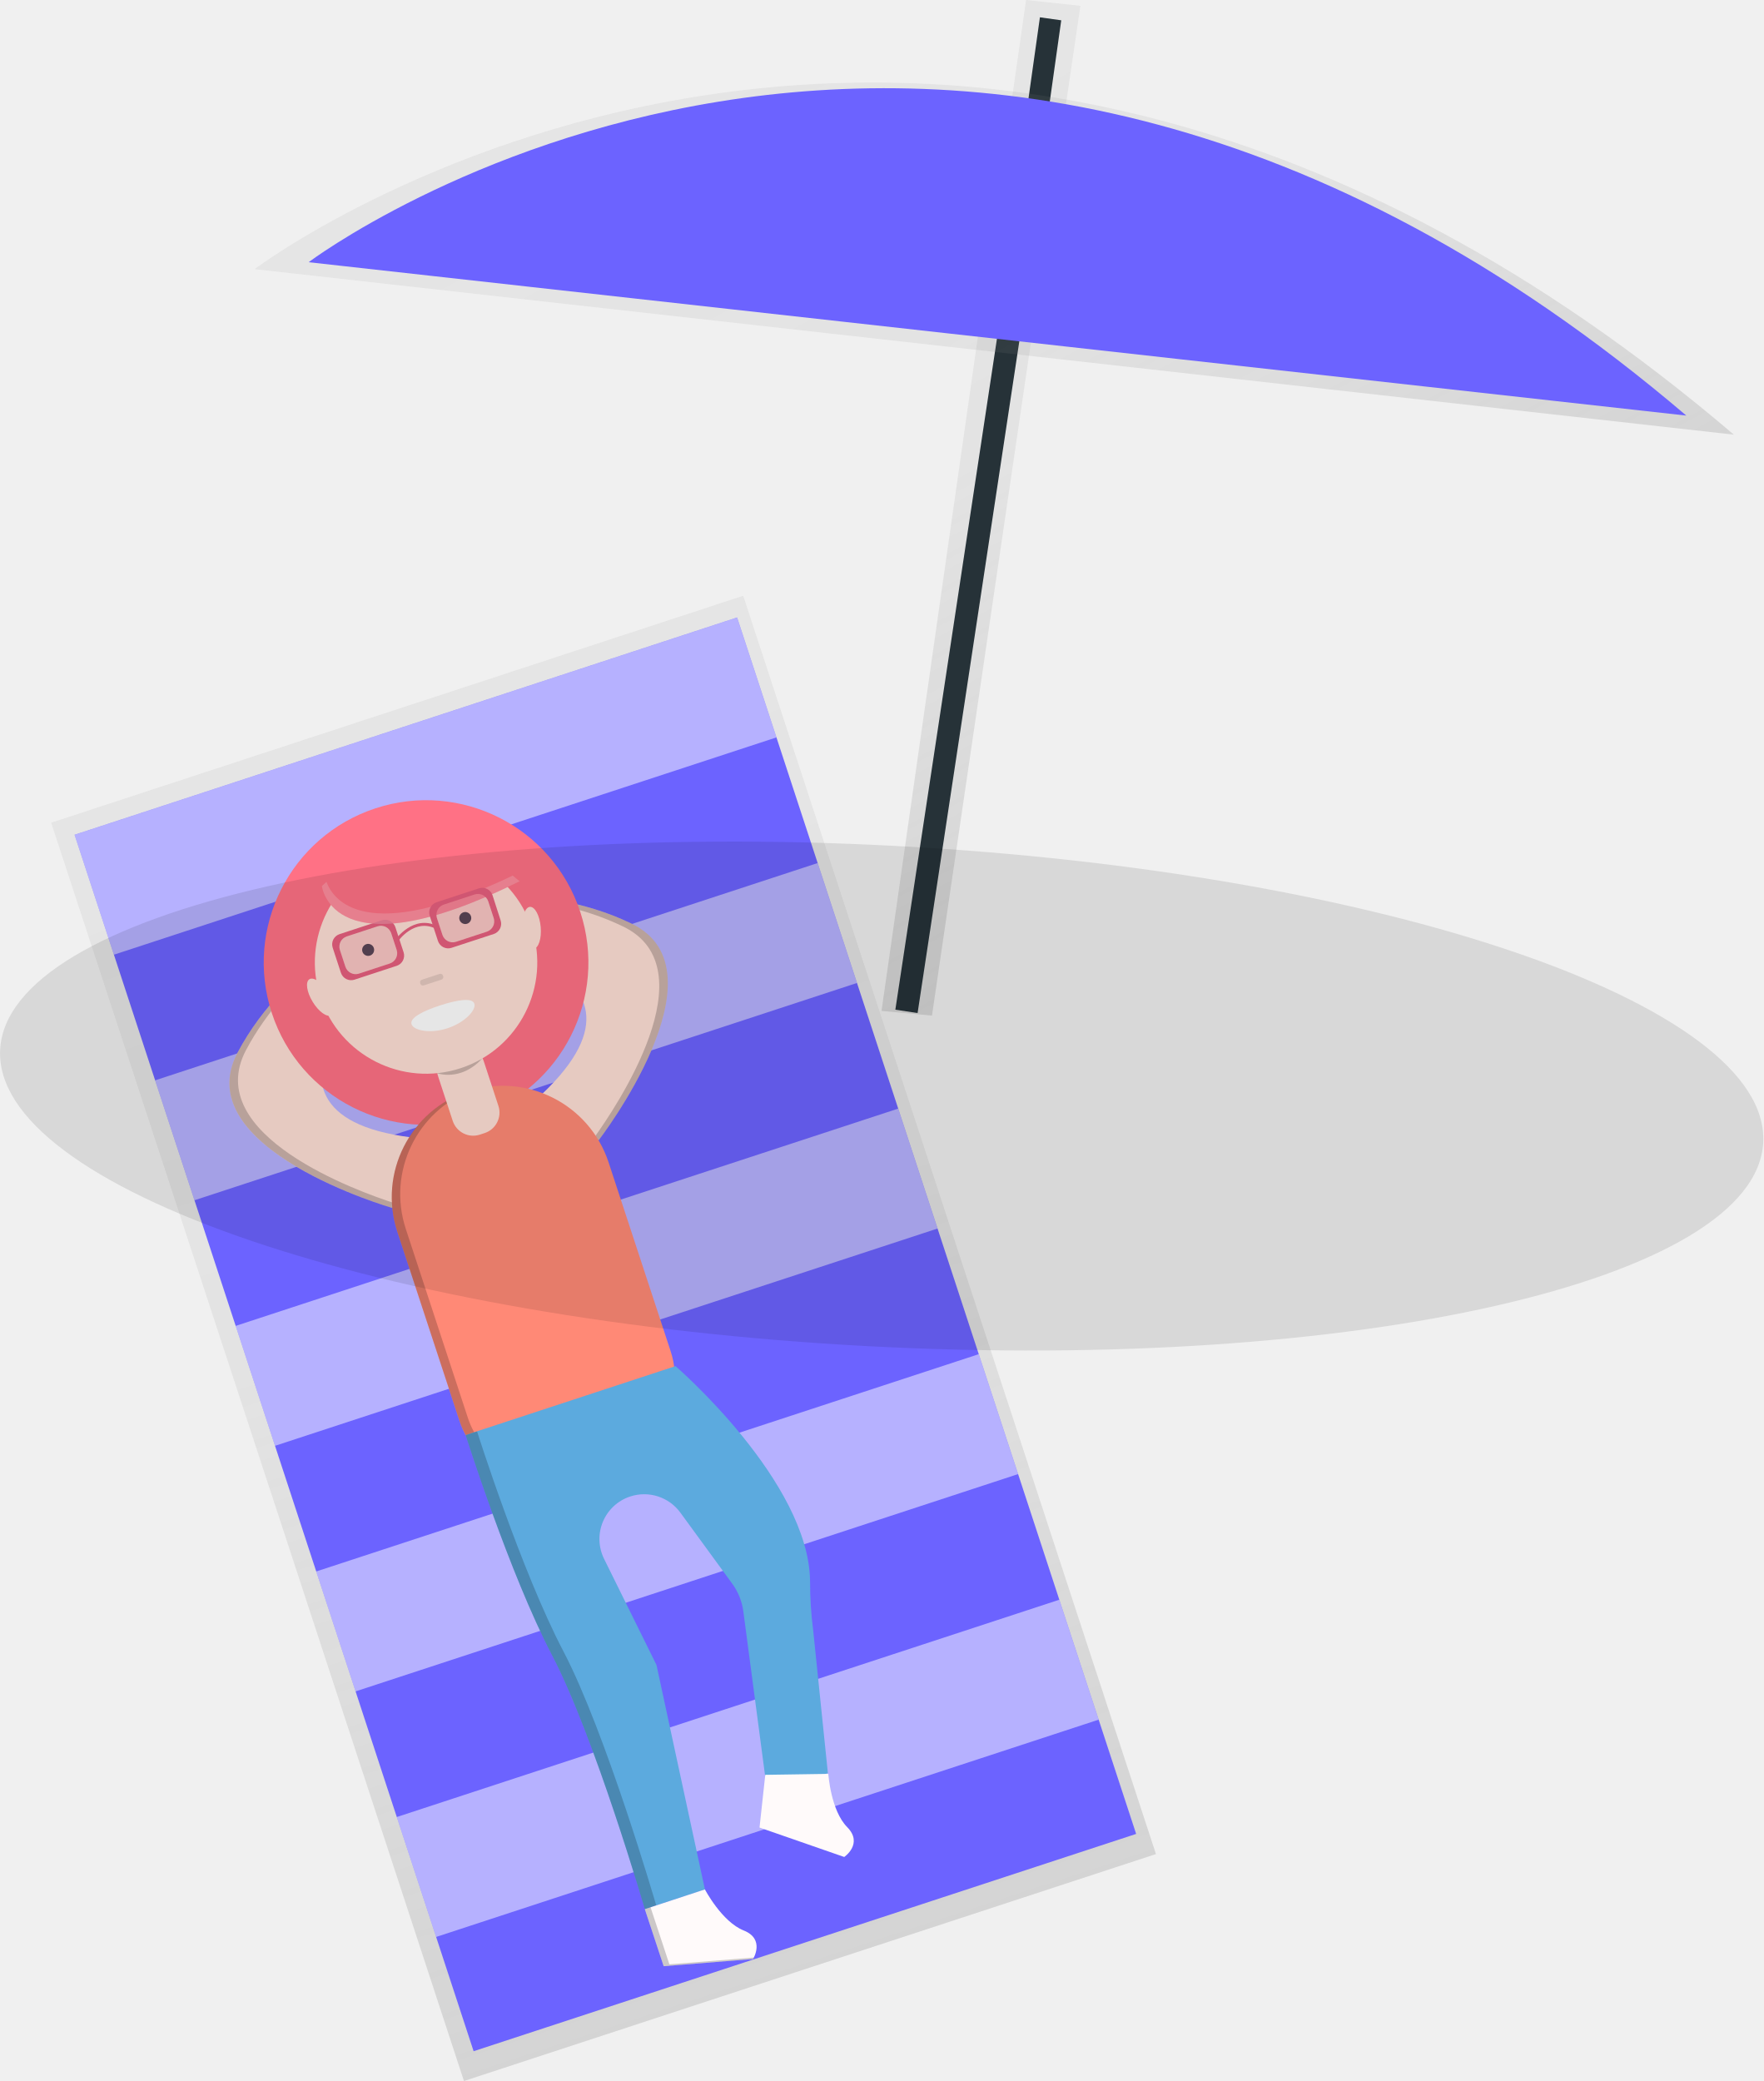
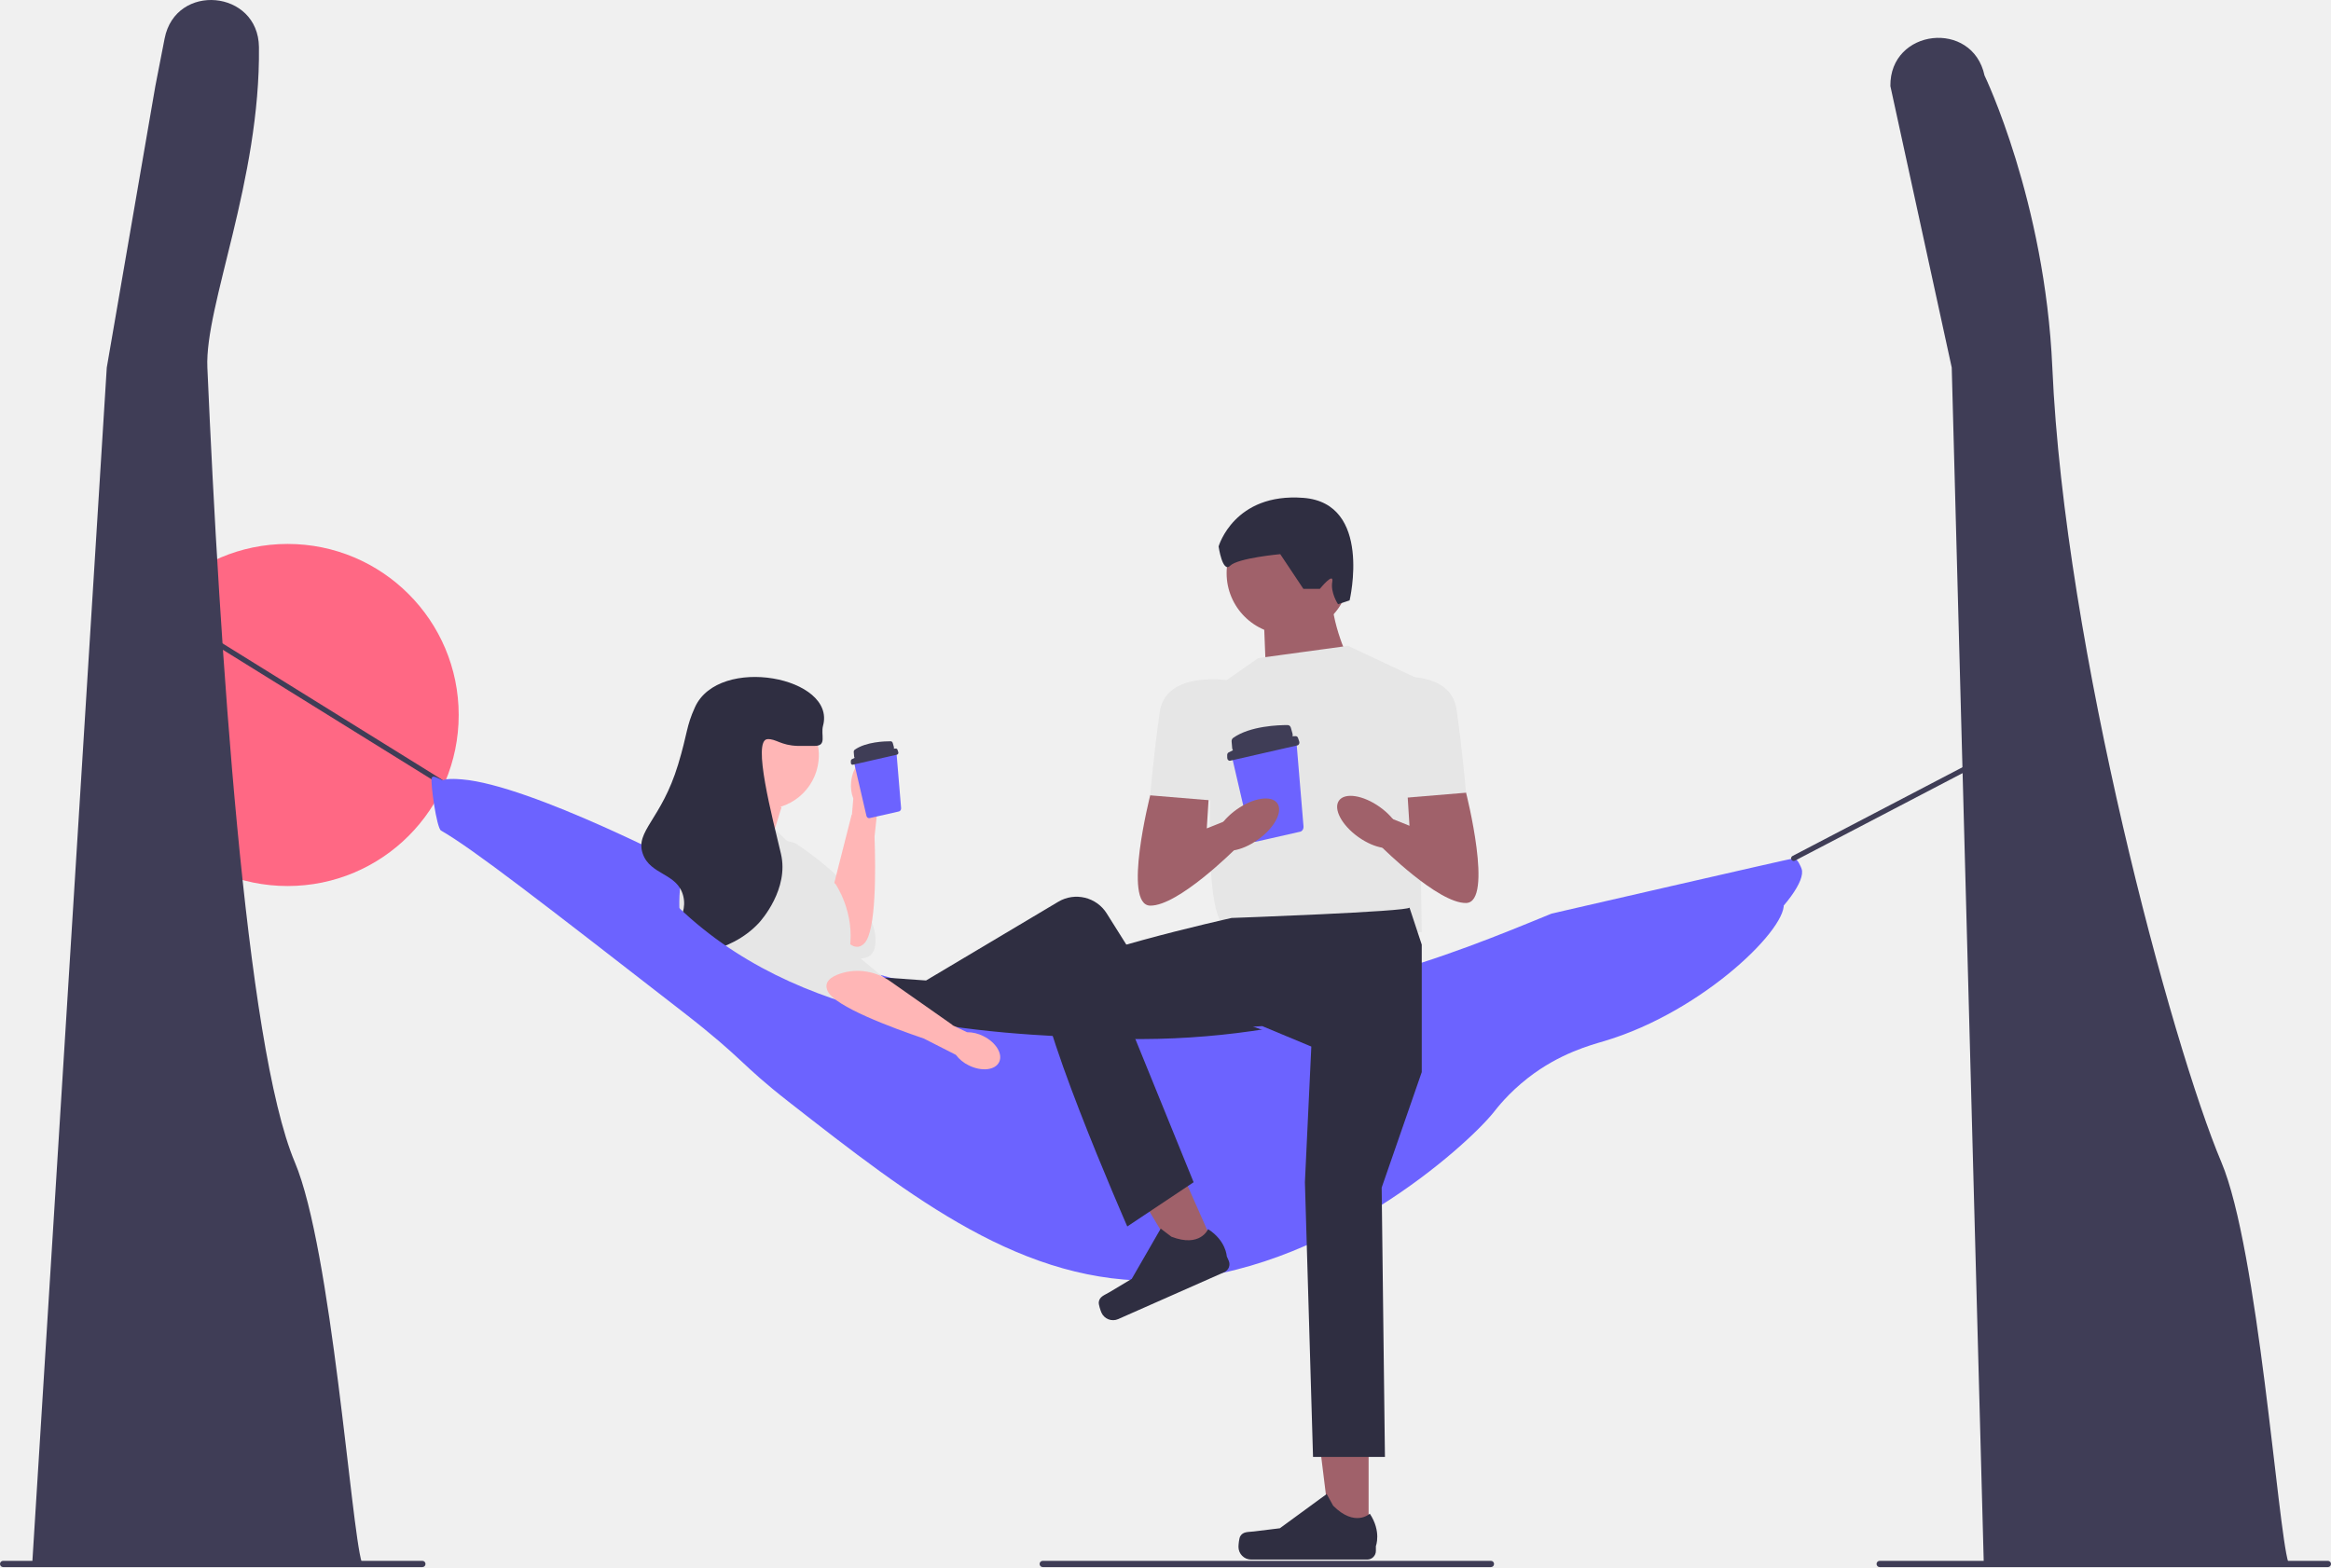
- <svg xmlns="http://www.w3.org/2000/svg" xmlns:xlink="http://www.w3.org/1999/xlink" id="5d5c8886-ac11-4c34-803b-6feca69a11c2" data-name="Layer 1" width="655.21" height="773.33" viewBox="0 0 655.21 773.33">
-   <defs>
-     <linearGradient id="33e7054d-00bd-45f9-a6f1-f82c47d3320a" x1="632.2" y1="425.85" x2="632.2" y2="110.31" gradientTransform="matrix(0.88, -0.47, 0.47, 0.88, -319.42, 252.77)" gradientUnits="userSpaceOnUse">
-       <stop offset="0" stop-color="gray" stop-opacity="0.25" />
-       <stop offset="0.54" stop-color="gray" stop-opacity="0.12" />
-       <stop offset="1" stop-color="gray" stop-opacity="0.1" />
-     </linearGradient>
-     <linearGradient id="b6cfe92d-c41f-4e64-8195-7c698e819d96" x1="664.16" y1="377.34" x2="664.16" y2="60.09" gradientTransform="matrix(0.88, -0.47, 0.47, 0.88, -47.02, 316.11)" xlink:href="#33e7054d-00bd-45f9-a6f1-f82c47d3320a" />
-     <linearGradient id="b5361056-ea40-4102-ac4c-52b758be124c" x1="493.33" y1="829.29" x2="493.33" y2="337.18" gradientTransform="translate(-426.25 96.93) rotate(-18.16)" xlink:href="#33e7054d-00bd-45f9-a6f1-f82c47d3320a" />
-   </defs>
-   <polygon points="346.31 377.42 327.56 375.67 381.28 0 401.45 2.17 346.31 377.42" fill="url(#33e7054d-00bd-45f9-a6f1-f82c47d3320a)" />
-   <rect x="471.48" y="274.82" width="323.98" height="8.36" transform="translate(-9.61 800.24) rotate(-81.39)" fill="#263238" />
-   <line x1="383.36" y1="56.78" x2="390.38" y2="6.99" fill="none" stroke="#263238" stroke-miterlimit="10" stroke-width="8" />
-   <path d="M916.65,224.85C620.35-27.9,367,163.34,367,163.34Z" transform="translate(-272.39 -63.33)" fill="url(#b6cfe92d-c41f-4e64-8195-7c698e819d96)" />
-   <path d="M899,217.77c-275.88-235.17-511.93-57-511.93-57Z" transform="translate(-272.39 -63.33)" fill="#6c63ff" />
-   <polygon points="19.03 305.73 34.15 351.83 49.99 400.13 65.11 446.23 80.95 494.53 96.07 540.63 111.92 588.93 127.04 635.03 142.88 683.33 158 729.43 172.4 773.34 429.53 689 415.13 645.09 400.01 598.99 384.17 550.69 369.05 504.59 353.2 456.29 338.08 410.19 322.24 361.9 307.12 315.79 291.28 267.5 276.16 221.4 19.03 305.73" fill="url(#b5361056-ea40-4102-ac4c-52b758be124c)" />
-   <rect x="367.78" y="321.33" width="259.09" height="475.75" transform="translate(-421.9 119.51) rotate(-18.16)" fill="#6c63ff" />
-   <rect x="300.95" y="332.01" width="259.09" height="46.9" transform="translate(-361.73 88.54) rotate(-18.16)" fill="#fff" opacity="0.5" />
-   <rect x="330.88" y="423.27" width="259.09" height="46.9" transform="translate(-388.68 102.41) rotate(-18.16)" fill="#fff" opacity="0.5" />
-   <rect x="360.82" y="514.52" width="259.09" height="46.9" transform="translate(-415.64 116.29) rotate(-18.16)" fill="#fff" opacity="0.5" />
-   <rect x="390.75" y="605.78" width="259.09" height="46.9" transform="translate(-442.59 130.16) rotate(-18.16)" fill="#fff" opacity="0.5" />
-   <rect x="420.68" y="697.04" width="259.09" height="46.9" transform="translate(-469.54 144.03) rotate(-18.16)" fill="#fff" opacity="0.5" />
-   <path d="M494.84,487.07s48.52-63,12.22-80.51-74.13-7.42-74.13-7.42l3.83,11.67s92.48,9.63,34.31,61.61Z" transform="translate(-272.39 -63.33)" fill="#ffe0d6" />
-   <path d="M418.15,512.22s-76.42-22-57.53-57.63S416,404.71,416,404.71l3.83,11.67s-68.81,62.53,8.85,70Z" transform="translate(-272.39 -63.33)" fill="#ffe0d6" />
-   <path d="M363.81,453.55c15.58-29.35,43.09-44.21,52.25-48.52l-.1-.32s-36.44,14.3-55.33,49.88,57.53,57.63,57.53,57.63l.73-1.8C406,506.26,347,485.29,363.81,453.55Z" transform="translate(-272.39 -63.33)" opacity="0.2" />
-   <path d="M503.88,407.61c-29.94-14.42-60.91-10.1-70.84-8.15l-.1-.32s37.84-10.06,74.13,7.42-12.22,80.51-12.22,80.51l-1.66-1C501.13,475,536.26,423.2,503.88,407.61Z" transform="translate(-272.39 -63.33)" opacity="0.2" />
-   <circle cx="430.71" cy="421.03" r="60.31" transform="translate(-382.16 91.87) rotate(-18.16)" fill="#ff7185" />
-   <path d="M488.14,596.12h0C466.54,603.2,450,612.55,443,591l-23-70a41.44,41.44,0,0,1,26.38-52.14h0a41.44,41.44,0,0,1,52.14,26.38l23,70C528.57,586.79,509.73,589,488.14,596.12Z" transform="translate(-272.39 -63.33)" fill="#ff8976" />
-   <g opacity="0.2">
-     <path d="M491.32,595.07h0l-1.59.53c5.33-1.7,10.45-3.15,15-4.7C500.55,592.23,496,593.54,491.32,595.07Z" transform="translate(-272.39 -63.33)" />
-     <path d="M446.14,589.91l-23-70A41.44,41.44,0,0,1,448,468.3c-.54.15-1.07.31-1.61.48h0A41.44,41.44,0,0,0,420,520.92l23,70c5.55,16.91,16.87,14.84,31.9,9.75C461.42,605,451.29,605.61,446.14,589.91Z" transform="translate(-272.39 -63.33)" />
+ <svg xmlns="http://www.w3.org/2000/svg" id="uuid-6ebd5de1-633d-4b04-8a97-2d7f3d96a5ae" width="885.67" height="595.537" viewBox="0 0 885.67 595.537">
+   <circle cx="109.281" cy="271.711" r="65" fill="#ff6884" />
+   <path d="M137.448,593.688H12.28L40.568,139.688,59.028,32.688l3.518-18.053c4.166-21.375,35.596-18.521,35.844,3.255,.578,50.628-20.638,98.275-19.602,121.797,4.67,106.49,14.43,257.49,33.24,302,13.97,33.07,21.44,139.56,25.42,152Z" fill="#3f3d56" />
+   <path d="M869.448,593.688h-115.72l-12.16-454-23.315-106.98c-.268-21.828,31.192-25.363,35.775-4.02l0,0s22.97,47.61,25.76,111c4.67,106.49,45.43,257.49,64.24,302,13.97,33.07,21.44,139.56,25.42,152Z" fill="#3f3d56" />
+   <path d="M175.528,296.188c26.179,2.105,87,34,87,34,47.263,47.32,117.855,50.126,165,52,70.098,2.787,123.163-19.032,162-35,0-0,90.791-20.91,92-21,1.447-.108,2.817,3.46,3,4,2.996,8.858-29.948,41.675-68,53-5.184,1.543-16.944,4.616-29,14-7.484,5.826-11.881,11.592-13,13-10.21,12.851-64.47,61.804-126,64-52.622,1.878-94.688-31.01-142-68-18.765-14.671-16.515-15.754-40-34-53.262-41.379-79.893-62.069-92-69-1.678-.961-7.554-4.244-7-6,.506-1.603,6.123-1.151,8-1Z" fill="#6c63ff" />
+   <path d="M167.527,298.188c-.18,0-.362-.049-.526-.15L36.796,217.216c-.469-.291-.614-.908-.322-1.377,.291-.47,.908-.615,1.377-.322l130.205,80.821c.469,.291,.614,.908,.322,1.377-.189,.305-.516,.473-.851,.473Z" fill="#3f3d56" />
+   <path d="M681.529,327.188c-.361,0-.709-.195-.887-.537-.256-.489-.066-1.094,.423-1.35l112.642-58.829c.491-.256,1.094-.066,1.349,.423,.256,.489,.066,1.094-.423,1.35l-112.642,58.829c-.148,.077-.306,.113-.462,.113Z" fill="#3f3d56" />
+   <path d="M0,594.347c0,.66,.53,1.19,1.19,1.19H160.48c.66,0,1.19-.53,1.19-1.19,0-.66-.53-1.19-1.19-1.19H1.19c-.66,0-1.19,.53-1.19,1.19Z" fill="#3f3d56" />
+   <path d="M713,594.347c0,.66,.53,1.19,1.19,1.19h170.29c.66,0,1.19-.53,1.19-1.19,0-.66-.53-1.19-1.19-1.19h-170.29c-.66,0-1.19,.53-1.19,1.19Z" fill="#3f3d56" />
+   <path d="M395,594.347c0,.66,.53,1.19,1.19,1.19h170.29c.66,0,1.19-.53,1.19-1.19,0-.66-.53-1.19-1.19-1.19h-170.29c-.66,0-1.19,.53-1.19,1.19Z" fill="#3f3d56" />
+   <g>
+     <path d="M278.625,314.567s-6.384,10.03-1.133,15.936c5.251,5.906,36.994,29.436,36.994,29.436,0,0,19.997,12.261,18.039-4.625-1.958-16.887-30.466-34.959-30.466-34.959l-23.434-5.788Z" fill="#e6e6e6" />
+     <path d="M330.516,288.022c-3.415-.329-6.602,3.753-7.12,9.12-.236,2.141,.044,4.308,.816,6.319l-.511,6.089-.105,.01-7.11,27.963c-1.653,6.502-.304,13.467,3.882,18.71,2.49,3.119,5.423,5.022,8.092,2.21,4.428-4.666,4.288-27.47,3.821-40.509l1.467-13.553c1.144-1.826,1.833-3.9,2.011-6.048,.518-5.365-1.83-9.982-5.245-10.312Z" fill="#ffb6b6" />
  </g>
-   <path d="M523.4,571s49.72,42.92,50,80.1a138.3,138.3,0,0,0,1.17,18.19l5.45,53-22.63,6.25-8.79-66.42a22.39,22.39,0,0,0-4.13-10.28L525.2,625.44a16.64,16.64,0,0,0-18.62-6h0a16.64,16.64,0,0,0-9.73,23.18l19.48,39.44,18,83.43L512,772.81s-18.76-64.37-34.51-94.46-32.09-81.74-32.09-81.74Z" transform="translate(-272.39 -63.33)" fill="#5caade" />
-   <rect x="437.44" y="452.03" width="17.87" height="33.5" rx="8" ry="8" transform="translate(-396.26 99.13) rotate(-18.16)" fill="#ffe0d6" />
-   <path d="M434.79,462.15s8.79,3.26,16.76-5.44" transform="translate(-272.39 -63.33)" opacity="0.2" />
-   <circle cx="430.71" cy="421.03" r="41.32" transform="translate(-382.16 91.87) rotate(-18.16)" fill="#ffe0d6" />
-   <path d="M392,392.59s3.73,32.86,73.47-1.77l-25.68-21-25.09,2.35Z" transform="translate(-272.39 -63.33)" fill="#ff7185" />
-   <path d="M448.65,436.3c.77,2.34-3.49,7-9.93,9.13s-12.64.87-13.41-1.48,4.18-4.9,10.63-7S447.88,434,448.65,436.3Z" transform="translate(-272.39 -63.33)" fill="#fff" />
-   <rect x="428.33" y="426.28" width="8.93" height="2.23" rx="1" ry="1" transform="translate(-384.04 92.84) rotate(-18.16)" opacity="0.1" />
-   <circle cx="409.19" cy="416.33" r="2.23" transform="translate(-381.77 84.93) rotate(-18.16)" fill="#383f4d" />
-   <circle cx="445.27" cy="404.5" r="2.23" transform="translate(-376.28 95.58) rotate(-18.16)" fill="#383f4d" />
-   <path d="M396,415.47l3.07,9.37a4,4,0,0,0,5,2.56l15.74-5.16a4,4,0,0,0,2.56-5l-3.07-9.37a4,4,0,0,0-5-2.56l-15.74,5.16A4,4,0,0,0,396,415.47Zm21.24,5.92-11.5,3.77a4,4,0,0,1-5-2.56l-2.06-6.29a4,4,0,0,1,2.56-5l11.5-3.77a4,4,0,0,1,5,2.56l2.06,6.29A4,4,0,0,1,417.22,421.39Z" transform="translate(-272.39 -63.33)" fill="#e75f7e" />
-   <rect x="399.14" y="408.51" width="20.1" height="15.63" rx="3.58" ry="3.58" transform="translate(-381.77 84.93) rotate(-18.16)" fill="#e75f7e" opacity="0.2" />
-   <path d="M420.28,413.14l-1-.58c.06-.09,6.77-9.54,15.59-5.08l-.5,1C426.5,404.48,420.49,412.8,420.28,413.14Z" transform="translate(-272.39 -63.33)" fill="#e75f7e" />
-   <ellipse cx="469.97" cy="408.15" rx="3.35" ry="7.82" transform="translate(-305.98 -21.1) rotate(-4.97)" fill="#ffe0d6" />
-   <ellipse cx="391.45" cy="433.9" rx="3.35" ry="7.82" transform="translate(-440.99 203.67) rotate(-31.35)" fill="#ffe0d6" />
-   <path d="M393.7,391.06,392,392.59s3.73,32.86,73.47-1.77l-2.57-2.1C408.11,414.93,396.19,397.77,393.7,391.06Z" transform="translate(-272.39 -63.33)" fill="#fff" opacity="0.2" />
-   <path d="M432.06,403.64l3.07,9.37a4,4,0,0,0,5,2.56l15.74-5.16a4,4,0,0,0,2.56-5L455.4,396a4,4,0,0,0-5-2.56l-15.74,5.16A4,4,0,0,0,432.06,403.64Zm21.24,5.92-11.5,3.77a4,4,0,0,1-5-2.56l-2.06-6.29a4,4,0,0,1,2.56-5l11.5-3.77a4,4,0,0,1,5,2.56l2.06,6.29A4,4,0,0,1,453.29,409.56Z" transform="translate(-272.39 -63.33)" fill="#e75f7e" />
-   <rect x="435.22" y="396.68" width="20.1" height="15.63" rx="3.58" ry="3.58" transform="translate(-376.28 95.58) rotate(-18.16)" fill="#e75f7e" opacity="0.2" />
-   <g opacity="0.2">
-     <path d="M481.75,677c-15.75-30.09-32.09-81.74-32.09-81.74l-4.24,1.39s16.34,51.64,32.09,81.74S512,772.81,512,772.81l4.24-1.39S497.49,707.05,481.75,677Z" transform="translate(-272.39 -63.33)" />
+   <g>
+     <path d="M340.68,286.811l-.037-.421c-.028-.334-.178-.637-.412-.842s-.533-.281-.823-.227l-14.069,3.086c-.29,.065-.533,.259-.692,.539-.15,.291-.196,.637-.122,.96l.131,.561,.935,4.025,3.611,15.538c.131,.561,.589,.928,1.076,.885,.047,0,.084,0,.131-.011l11.123-2.525c.112-.022,.215-.065,.309-.13,.355-.227,.571-.68,.533-1.165l-1.693-20.274Z" fill="#6c63ff" />
+     <path d="M340.408,284.469c-.201,.005-.47,.015-.793,.031,.065-.196,.076-.418,.014-.635l-.425-1.506c-.11-.391-.424-.657-.781-.659-2.124-.013-9.402,.178-13.66,3.214-.266,.19-.412,.542-.381,.901l.142,1.653c.018,.204,.09,.386,.197,.529-.363,.172-.724,.351-1.081,.541-.224,.119-.364,.381-.361,.664l.008,.712c.005,.452,.364,.788,.748,.7l16.804-3.832c.382-.087,.604-.552,.463-.971l-.297-.882c-.096-.284-.335-.468-.599-.461Z" fill="#3f3d56" />
  </g>
-   <path d="M512,772.81,519,794l33.21-2.67s4.63-7.39-3.48-10.61-14.41-15.26-14.41-15.26Z" transform="translate(-272.39 -63.33)" fill="snow" />
-   <path d="M556.75,722.88l-2.13,19.59,31.47,10.94s7.21-4.9,1.09-11.11-7-19.77-7-19.77Z" transform="translate(-272.39 -63.33)" fill="snow" />
-   <path d="M514.13,772.12l-2.12.7L519,794l33.21-2.67s.13-.2.3-.55l-31.39,2.52Z" transform="translate(-272.39 -63.33)" opacity="0.2" />
-   <ellipse cx="600" cy="470.63" rx="93.09" ry="328.02" transform="translate(-173.97 981.68) rotate(-86.98)" opacity="0.1" />
+   <polygon points="296.927 306.788 292.611 320.815 274.268 316.499 273.189 293.84 296.927 306.788" fill="#ffb6b6" />
+   <path d="M271.031,313.262l23.738,2.158,9.512,9.29,13.148,11.211s7.553,10.79,5.395,24.817l12.948,10.79-32.37,33.186-41.002-34.265s-14.027-42.081,8.632-57.187Z" fill="#e6e6e6" />
+   <path d="M327.139,372.608l9.422-1.079,15.293,1.079,50.243-29.92c6.319-3.763,14.486-1.797,18.4,4.43l40.438,64.334-12.948,8.632-39.923-41.002-49.787,41.002s-50.56,26.448-54.876-15.369l23.738-32.107Z" fill="#2f2e41" />
+   <polygon points="358.43 410.373 439.355 402.82 515.964 422.242 520.28 406.057 415.617 368.291 377.852 378.003 358.43 410.373" fill="#2f2e41" />
+   <path d="M267.675,322.037s-7.425,9.286-2.84,15.722c4.586,6.436,33.616,33.242,33.616,33.242,0,0,18.564,14.34,18.432-2.66-.132-16.999-26.532-38.031-26.532-38.031l-22.676-8.273Z" fill="#e6e6e6" />
+   <g>
+     <circle cx="290.635" cy="286.979" r="20.486" fill="#ffb6b6" />
+     <path d="M309.521,283.458c-5.254-.013-5.552,.022-6.402,0-6.517-.172-8.221-2.736-11.524-2.561-5.895,.312,1.886,29.869,5.122,43.534,3.174,13.401-7.552,25.41-8.323,26.248-10.887,11.84-30.009,14.005-33.29,8.963-2.656-4.081,6.757-10.286,4.481-19.206-2.224-8.719-12.494-7.791-15.365-16.005-3.006-8.602,7.097-12.941,13.444-33.931,3.645-12.054,3-14.301,6.402-21.767,9.092-19.957,53.658-11.46,48.655,7.042-.968,3.579,1.608,7.694-3.201,7.682Z" fill="#2f2e41" />
+   </g>
+   <path d="M169.028,296.688c26.179,2.105,86.539,45.945,86.539,45.945,47.263,47.32,117.855,50.126,165,52,70.098,2.787,123.163-19.032,162-35,0-0,80.466,13.086,90-18,.091-.297,.791-2.91,2-3,1.447-.108,2.817,3.46,3,4,2.996,8.858-29.948,41.675-68,53-5.184,1.543-16.944,4.616-29,14-7.484,5.826-11.881,11.592-13,13-10.21,12.851-64.47,61.804-126,64-52.622,1.878-94.688-31.01-142-68-18.765-14.671-16.515-15.754-40-34-53.262-41.379-79.893-62.069-92-69-1.678-.961-4.092-18.189-3.539-19.945,.506-1.603,3.123,.849,5,1Z" fill="#6c63ff" />
+   <path d="M379.614,403.64c1.52-3.075-1.165-7.504-5.999-9.894-1.918-.981-4.043-1.489-6.197-1.48l-5.511-2.639,.027-.102-23.617-16.574c-5.491-3.854-12.482-5.065-18.869-3.013-3.799,1.221-6.62,3.287-4.938,6.78,2.79,5.797,24.158,13.761,36.514,17.954l12.149,6.183c1.301,1.718,2.995,3.098,4.94,4.027,4.832,2.389,9.982,1.833,11.502-1.242Z" fill="#ffb6b6" />
+   <g>
+     <path d="M512.225,250.097s-7.77-15.539-6.216-29.524l-25.859,13.403,.996,25.445,31.078-9.323Z" fill="#a0616a" />
+     <circle cx="489.384" cy="217.826" r="23.327" fill="#a0616a" />
+     <g>
+       <polygon points="520.005 584.143 505.771 584.141 499 529.237 520.008 529.239 520.005 584.143" fill="#a0616a" />
+       <path d="M471.237,583.82h0c-.443,.746-.677,3.156-.677,4.024h0c0,2.668,2.163,4.831,4.831,4.831h44.082c1.82,0,3.296-1.476,3.296-3.296v-1.835s2.181-5.516-2.309-12.315c0,0-5.58,5.323-13.918-3.015l-2.459-4.454-17.798,13.017-9.865,1.214c-2.158,.266-4.072-.041-5.182,1.829h-0Z" fill="#2f2e41" />
+     </g>
+     <path d="M478.039,250.097l34.186-4.662,26.417,12.431,1.554,96.343s-64.983,7.77-75.224-2.331c-10.241-10.1-2.472-90.904-2.472-90.904l15.539-10.877Z" fill="#e6e6e6" />
+     <path d="M495.218,223.769h6.271s5.441-6.697,4.709-2.617c-.732,4.081,2.196,8.473,2.196,8.473l4.392-1.464s8.784-36.934-17.568-38.963c-26.352-2.029-32.208,18.467-32.208,18.467,0,0,1.464,10.248,4.392,7.32s19.032-4.392,19.032-4.392l8.784,13.176Z" fill="#2f2e41" />
+     <g>
+       <polygon points="462.212 475.439 449.194 481.195 420.792 433.723 440.006 425.226 462.212 475.439" fill="#a0616a" />
+       <path d="M417.481,494.87h0c-.103,.862,.657,3.16,1.008,3.954h0c1.079,2.44,3.932,3.543,6.372,2.464l40.314-17.831c1.665-.736,2.417-2.683,1.681-4.347l-.742-1.678s-.237-5.927-7.093-10.328c0,0-2.95,7.126-13.948,2.873l-4.05-3.079-11.012,19.104-8.531,5.101c-1.866,1.116-3.741,1.609-4,3.769l-0,0Z" fill="#2f2e41" />
+     </g>
+     <path d="M535.534,344.886l4.662,14.095v48.453l-15.227,43.895,1.242,102.344h-27.322l-3.083-104.394,2.435-51.561-18.647-7.77-48.979,3.023,22.905,56.307-25.205,16.812s-37.698-85.912-32.057-94.235c5.641-8.323,71.682-23.006,71.682-23.006,0,0,67.596-2.41,67.596-3.964Z" fill="#2f2e41" />
+     <g>
+       <path d="M549.519,288.945l7.513,12.304s10.62,41.743,0,41.913c-10.62,.17-32.063-21.273-32.063-21.273l2.796-11.189,7.77,3.108-1.554-24.863h15.539Z" fill="#a0616a" />
+       <path d="M526.21,257.671s24.863-4.38,27.194,11.893c2.331,16.273,3.628,31.685,3.628,31.685l-26.937,2.232-3.885-45.81Z" fill="#e6e6e6" />
+       <ellipse cx="520.178" cy="312.381" rx="7.015" ry="14.03" transform="translate(-36.03283 554.8617) rotate(-54.54076)" fill="#a0616a" />
+     </g>
+     <g>
+       <path d="M492.703,283.31l-.057-.639c-.043-.508-.27-.967-.625-1.278s-.81-.426-1.25-.344l-21.365,4.686c-.44,.098-.81,.393-1.051,.819-.227,.442-.298,.967-.185,1.458l.199,.852,1.421,6.112,5.483,23.595c.199,.852,.895,1.409,1.634,1.344,.071,0,.128,0,.199-.016l16.89-3.834c.17-.033,.327-.098,.469-.197,.54-.344,.867-1.032,.81-1.77l-2.571-30.788Z" fill="#6c63ff" />
+       <path d="M492.289,279.753c-.305,.008-.714,.023-1.204,.048,.099-.297,.115-.634,.022-.964l-.646-2.287c-.168-.594-.644-.997-1.186-1-3.225-.019-14.277,.27-20.743,4.88-.405,.288-.626,.823-.579,1.369l.216,2.51c.027,.31,.136,.585,.299,.803-.551,.262-1.099,.533-1.641,.821-.339,.18-.553,.578-.548,1.009l.012,1.081c.008,.686,.553,1.196,1.136,1.063l25.518-5.819c.581-.132,.917-.838,.703-1.474l-.451-1.339c-.145-.431-.509-.711-.91-.7Z" fill="#3f3d56" />
+     </g>
+     <g>
+       <path d="M444.538,289.945l-7.513,12.304s-10.62,41.743,0,41.913c10.62,.17,32.063-21.273,32.063-21.273l-2.796-11.189-7.77,3.108,1.554-24.863h-15.539Z" fill="#a0616a" />
+       <path d="M467.847,258.671s-24.863-4.38-27.194,11.893c-2.331,16.273-3.628,31.685-3.628,31.685l26.937,2.232,3.885-45.81Z" fill="#e6e6e6" />
+       <ellipse cx="473.879" cy="313.381" rx="14.03" ry="7.015" transform="translate(-93.90892 333.0315) rotate(-35.45924)" fill="#a0616a" />
+     </g>
+   </g>
</svg>
